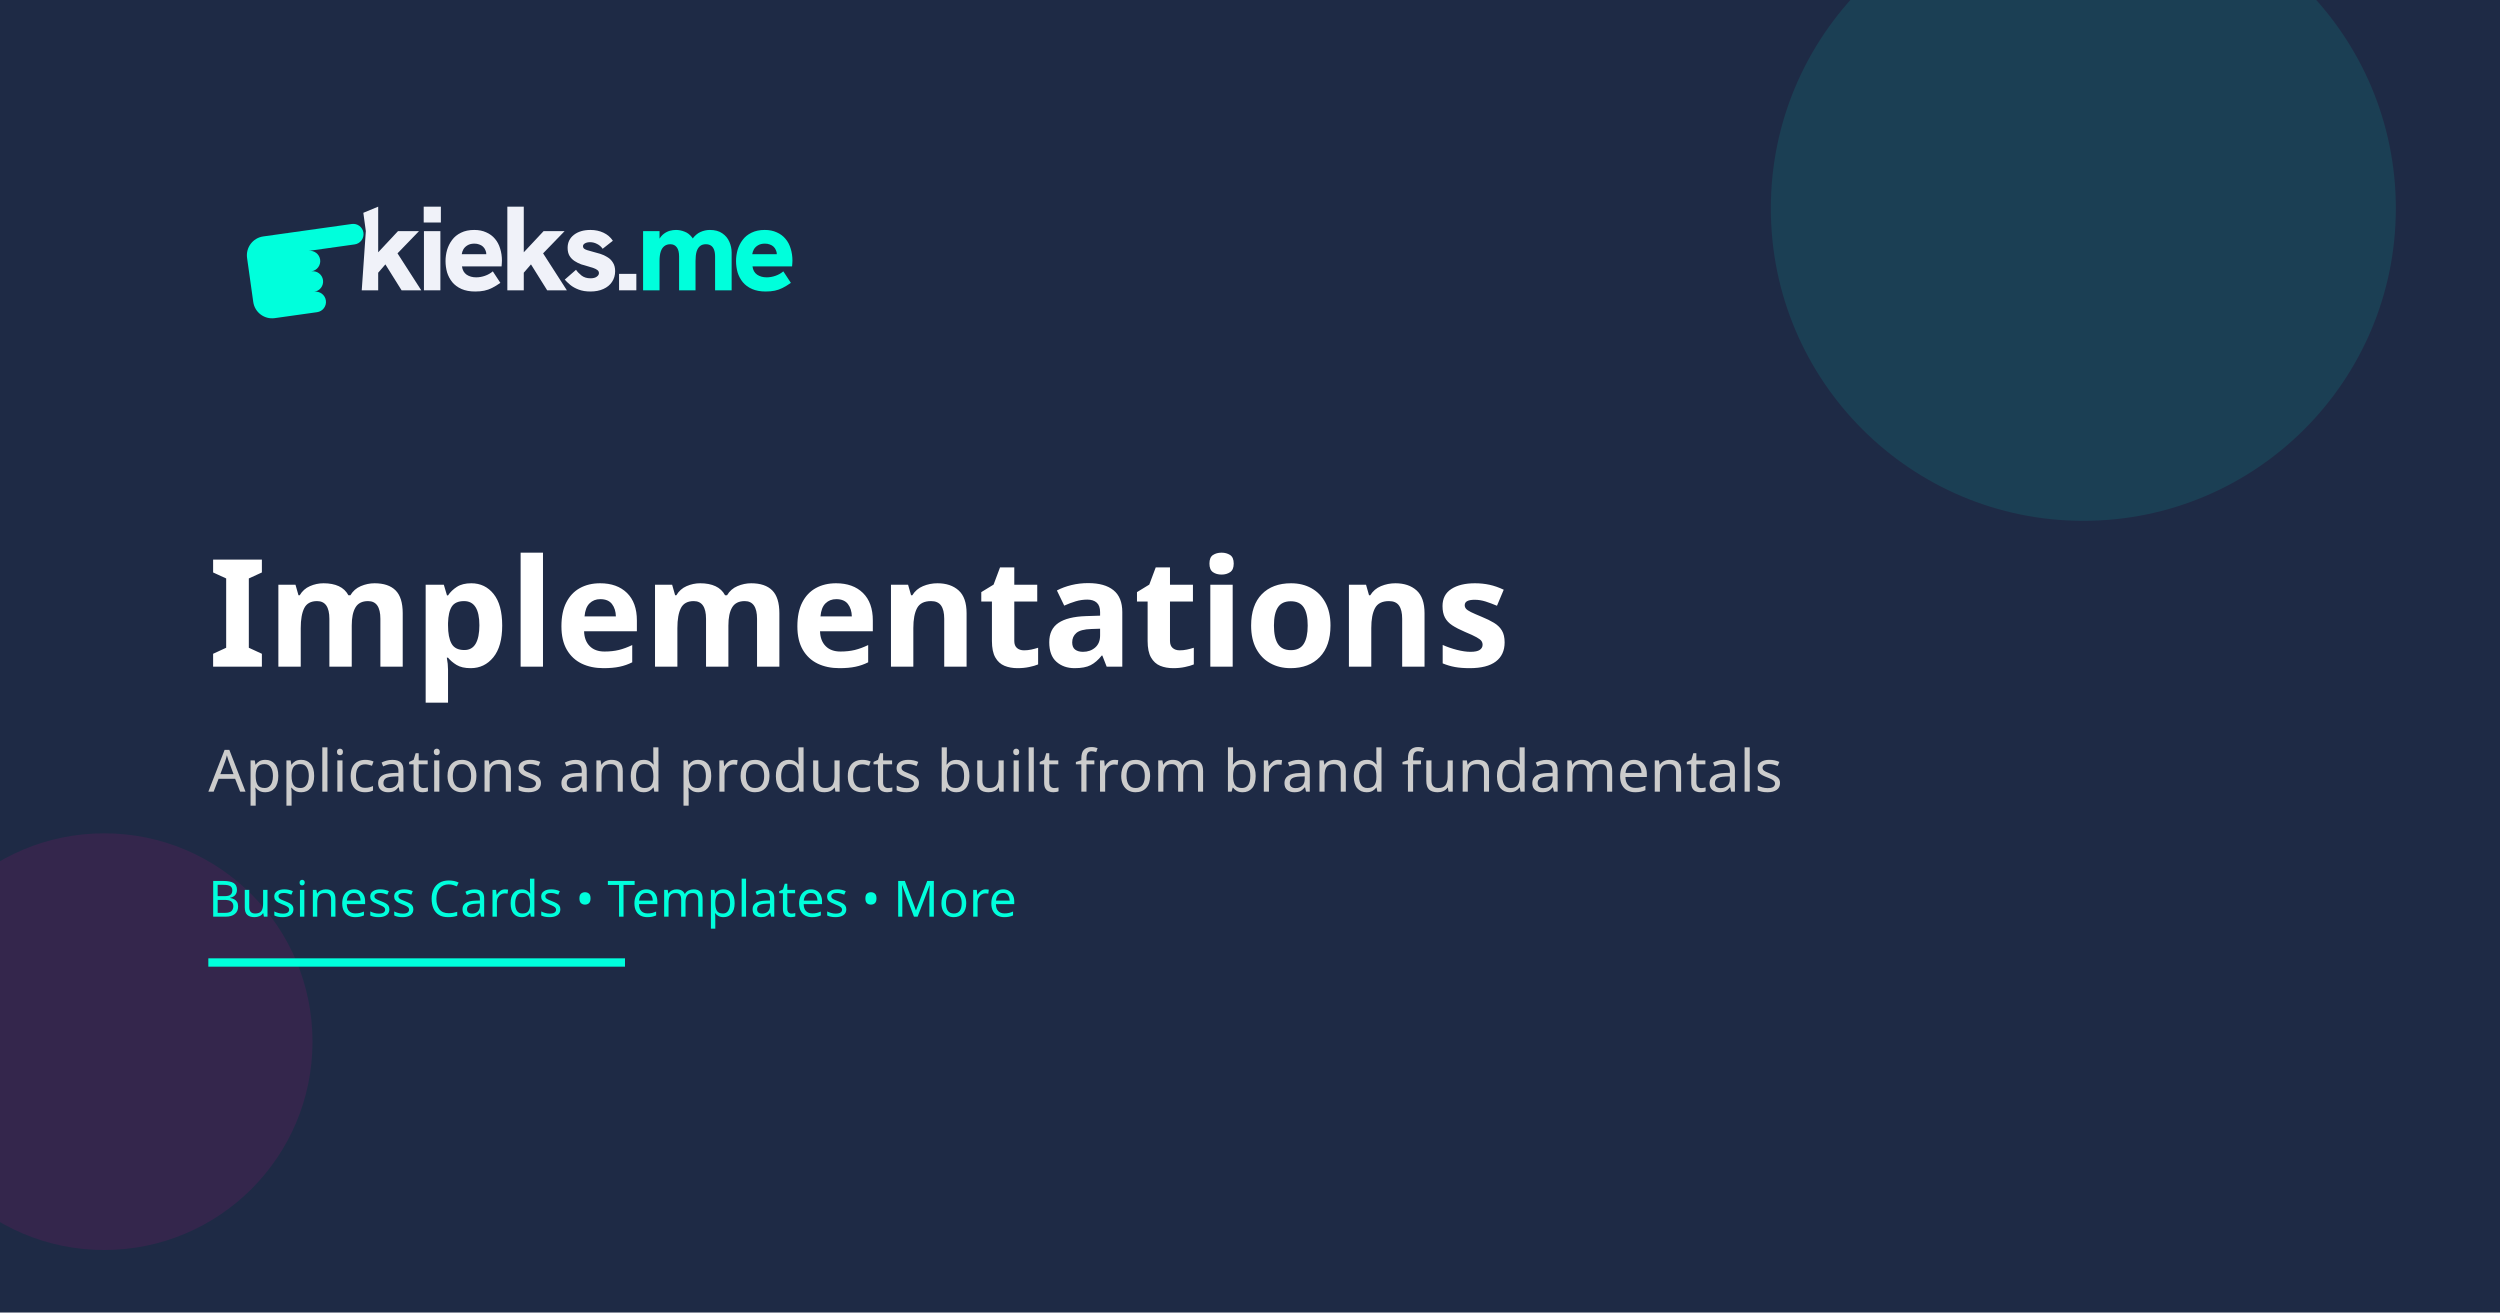
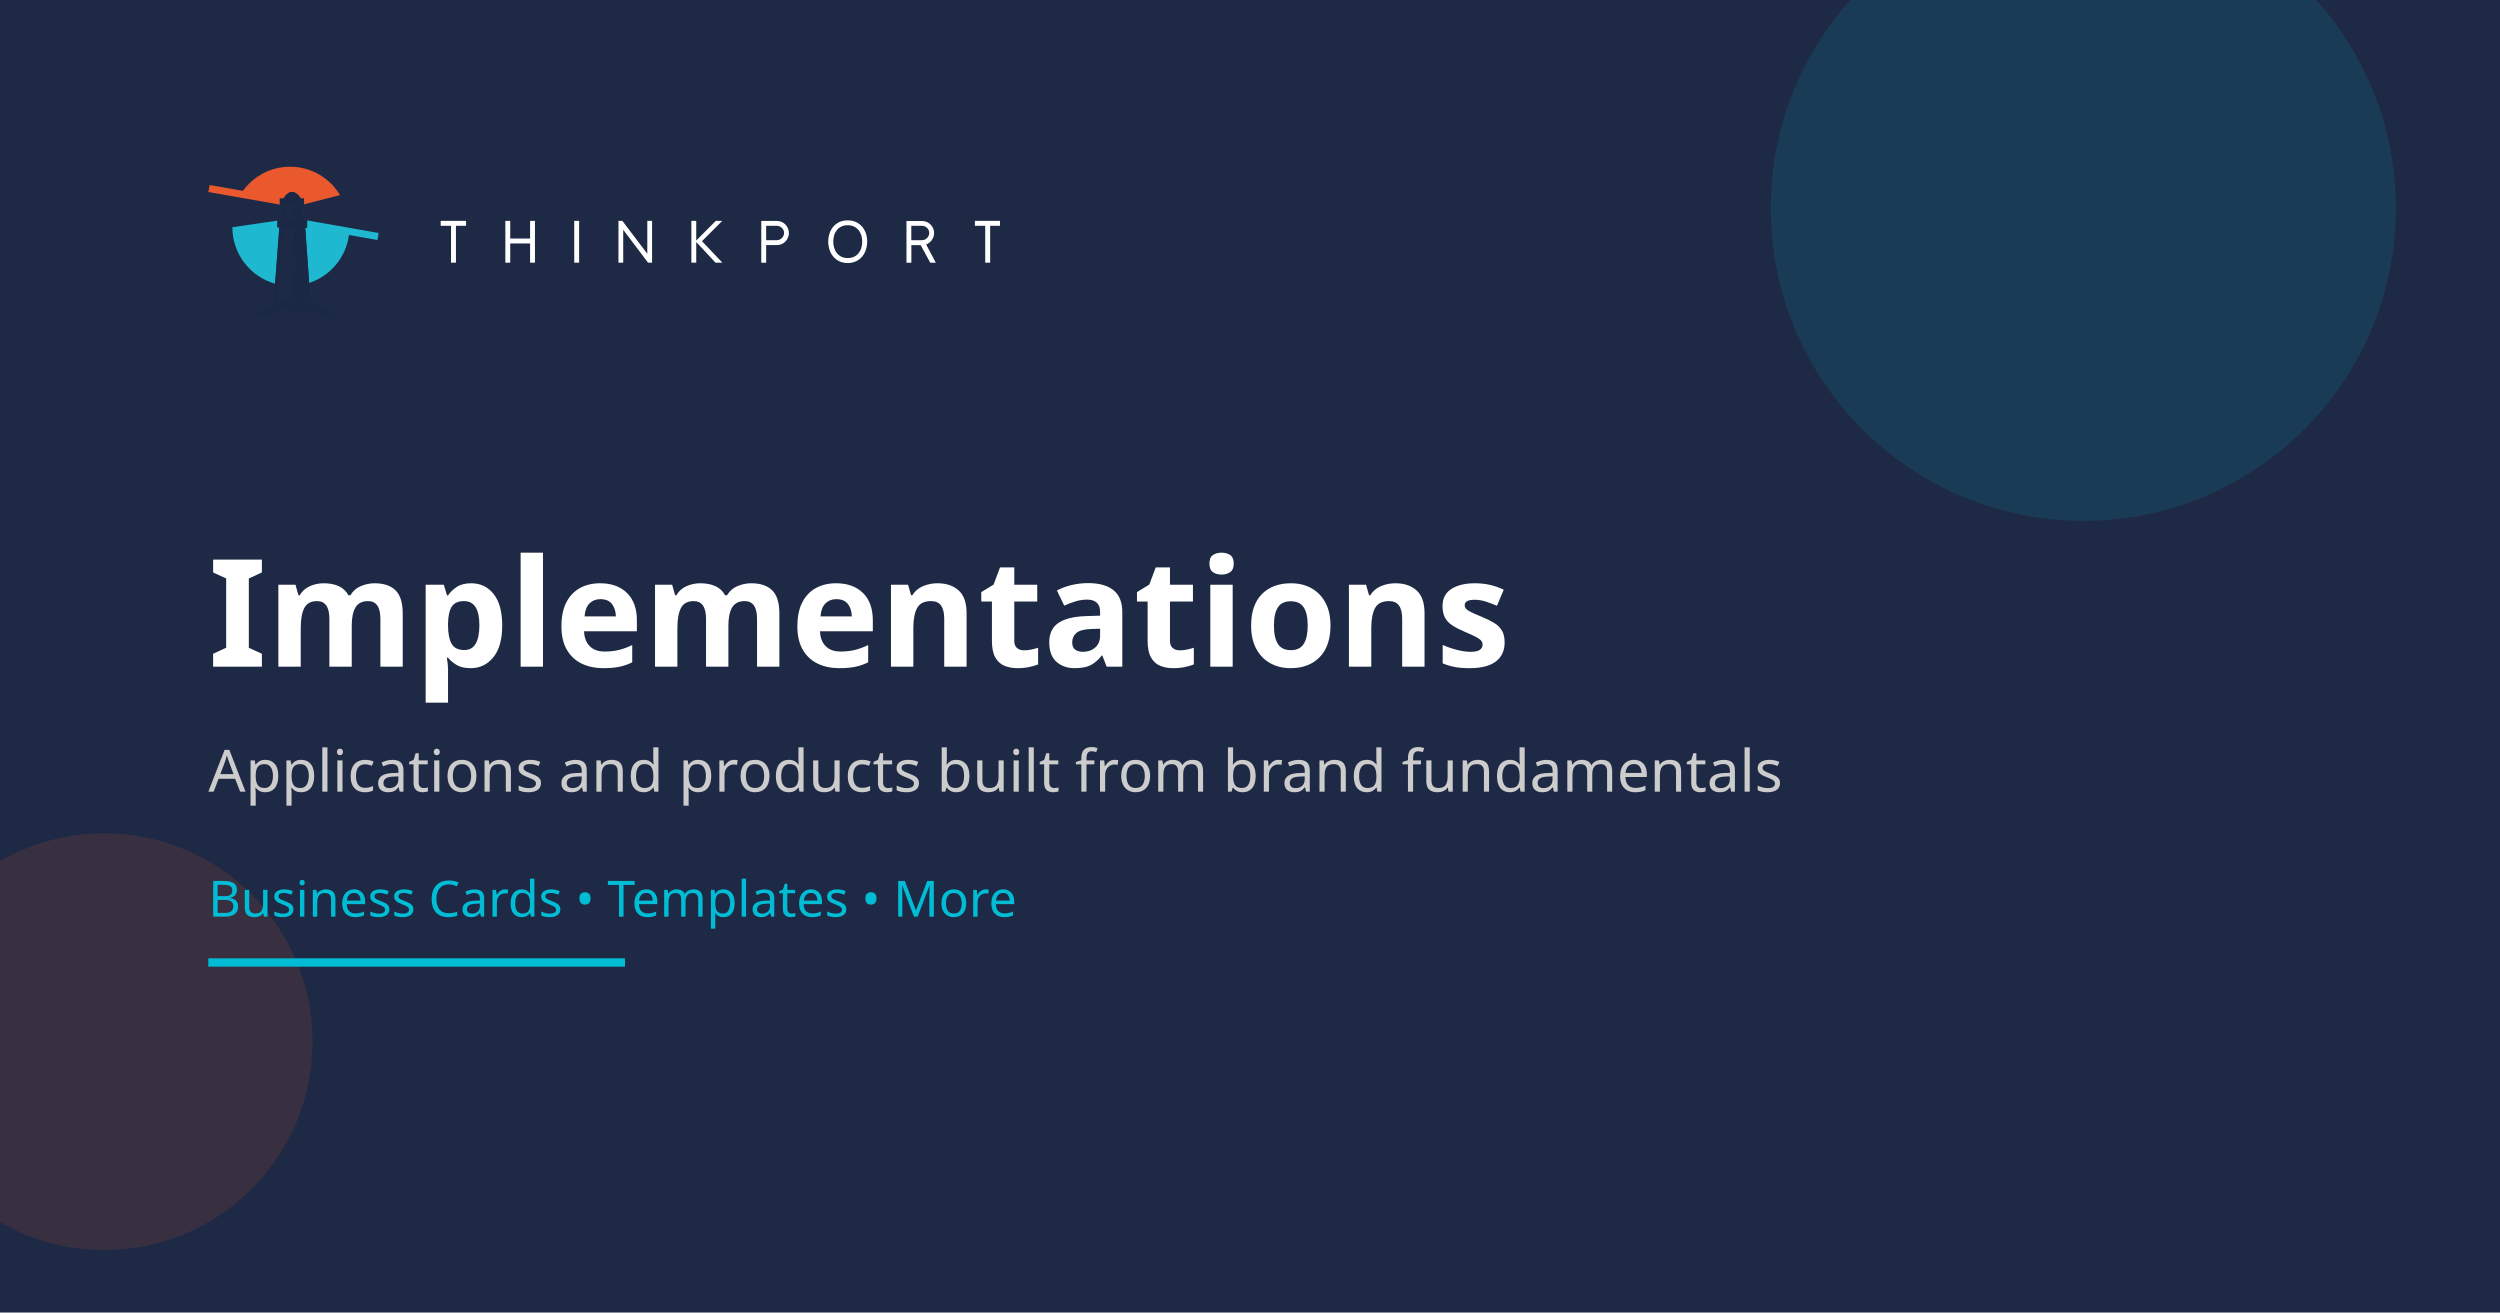
<svg xmlns="http://www.w3.org/2000/svg" width="1200" height="630" viewBox="0 0 1200 630" fill="none">
  <rect width="1200" height="630" fill="#1E2A45" />
-   <circle cx="1000" cy="100" r="150" fill="#00FFDC" opacity="0.1" />
-   <circle cx="50" cy="500" r="100" fill="#FF008F" opacity="0.1" />
+   <circle cx="1000" cy="100" r="150" fill="#00BCD4" opacity="0.12" />
+   <circle cx="50" cy="500" r="100" fill="#FF5722" opacity="0.12" />
  <g transform="translate(100, 80)">
-     <svg width="300" height="90" viewBox="0 0 500 150" fill="none">
-       <path d="M445.881 99.872C441.657 99.872 438.009 99.2 434.937 97.856C431.929 96.512 429.465 94.688 427.545 92.384C425.689 90.08 424.313 87.488 423.417 84.608C422.585 81.664 422.169 78.624 422.169 75.488C422.169 72.48 422.585 69.504 423.417 66.56C424.313 63.616 425.657 60.96 427.449 58.592C429.241 56.16 431.609 54.24 434.553 52.832C437.497 51.36 441.017 50.624 445.113 50.624C448.761 50.624 451.961 51.264 454.713 52.544C457.529 53.76 459.865 55.488 461.721 57.728C463.577 59.904 464.953 62.496 465.849 65.504C466.809 68.512 467.289 71.744 467.289 75.2C467.289 75.776 467.257 76.448 467.193 77.216C467.193 77.984 467.129 78.848 467.001 79.808H435.321C435.705 82.752 436.953 84.96 439.065 86.432C441.177 87.84 443.705 88.544 446.649 88.544C449.017 88.544 451.385 88.128 453.753 87.296C456.121 86.464 458.201 85.28 459.993 83.744L466.041 92.96C463.673 94.624 461.465 95.968 459.417 96.992C457.433 98.016 455.353 98.752 453.177 99.2C451.065 99.648 448.633 99.872 445.881 99.872ZM454.329 73.184C454.457 72.672 454.553 72.16 454.617 71.648C454.745 71.136 454.809 70.656 454.809 70.208C454.809 68.928 454.553 67.776 454.041 66.752C453.593 65.664 452.953 64.736 452.121 63.968C451.289 63.2 450.297 62.624 449.145 62.24C447.993 61.792 446.713 61.568 445.305 61.568C443.065 61.568 441.209 62.016 439.737 62.912C438.329 63.744 437.241 64.8 436.473 66.08C435.769 67.36 435.321 68.672 435.129 70.016H458.745L454.329 73.184Z" fill="#00FFDC" />
-       <path d="M347.802 98.912V51.584H360.954V63.968L358.074 66.656C358.522 63.392 359.29 60.704 360.378 58.592C361.53 56.48 362.874 54.848 364.41 53.696C365.946 52.544 367.546 51.744 369.21 51.296C370.874 50.848 372.506 50.624 374.106 50.624C376.41 50.624 378.682 51.072 380.922 51.968C383.226 52.8 385.242 54.336 386.97 56.576C388.698 58.816 389.914 61.984 390.618 66.08L382.65 69.344C383.61 64.48 385.082 60.704 387.066 58.016C389.05 55.264 391.258 53.344 393.69 52.256C396.186 51.168 398.682 50.624 401.178 50.624C405.274 50.624 408.602 51.52 411.162 53.312C413.722 55.04 415.61 57.312 416.826 60.128C418.042 62.88 418.65 65.76 418.65 68.768V98.912H405.402V71.936C405.402 69.696 405.114 67.84 404.538 66.368C403.962 64.896 403.13 63.808 402.042 63.104C400.954 62.4 399.61 62.048 398.01 62.048C396.154 62.048 394.618 62.528 393.402 63.488C392.186 64.448 391.258 65.92 390.618 67.904C390.042 69.888 389.754 72.416 389.754 75.488V98.912H376.602V71.84C376.602 68.576 375.994 66.144 374.778 64.544C373.562 62.88 371.834 62.048 369.594 62.048C367.674 62.048 366.074 62.56 364.794 63.584C363.514 64.544 362.554 66.016 361.914 68C361.274 69.92 360.954 72.416 360.954 75.488V98.912H347.802Z" fill="#00FFDC" />
-       <path d="M328.58 98.912V85.76H342.404V98.912H328.58Z" fill="#F0F2F9" />
-       <path d="M305.667 99.872C302.083 99.872 298.947 99.36 296.259 98.336C293.571 97.312 291.331 96.064 289.539 94.592C287.747 93.056 286.275 91.648 285.123 90.368L294.147 82.496C295.235 84.096 296.707 85.632 298.563 87.104C300.483 88.576 302.883 89.312 305.763 89.312C307.875 89.312 309.507 88.896 310.659 88.064C311.875 87.232 312.483 86.272 312.483 85.184C312.483 84.16 312.099 83.36 311.331 82.784C310.563 82.144 309.539 81.6 308.259 81.152C306.979 80.704 305.539 80.256 303.939 79.808C302.147 79.36 300.291 78.816 298.371 78.176C296.451 77.472 294.659 76.576 292.995 75.488C291.331 74.4 289.987 73.024 288.963 71.36C287.939 69.632 287.427 67.488 287.427 64.928C287.427 60.64 289.091 57.184 292.419 54.56C295.811 51.936 300.227 50.624 305.667 50.624C309.507 50.624 312.995 51.36 316.131 52.832C319.267 54.304 321.763 56.448 323.619 59.264L315.459 65.696C314.307 64.032 312.835 62.752 311.043 61.856C309.251 60.896 307.363 60.416 305.379 60.416C303.715 60.416 302.339 60.736 301.251 61.376C300.227 61.952 299.715 62.72 299.715 63.68C299.715 64.384 299.971 64.992 300.483 65.504C300.995 65.952 301.827 66.368 302.979 66.752C304.131 67.136 305.699 67.584 307.683 68.096C309.539 68.544 311.491 69.088 313.539 69.728C315.587 70.368 317.507 71.264 319.299 72.416C321.155 73.504 322.627 74.976 323.715 76.832C324.867 78.624 325.443 80.896 325.443 83.648C325.443 86.848 324.611 89.696 322.947 92.192C321.347 94.624 319.043 96.512 316.035 97.856C313.091 99.2 309.635 99.872 305.667 99.872Z" fill="#F0F2F9" />
-       <path d="M271.074 98.912L258.114 78.176L251.394 85.952V69.536L268.194 51.584H284.994L267.81 69.344L286.818 98.912H271.074ZM239.202 98.912V32H252.354V98.912H239.202Z" fill="#F0F2F9" />
-       <path d="M213.475 99.872C209.251 99.872 205.603 99.2 202.531 97.856C199.523 96.512 197.059 94.688 195.139 92.384C193.283 90.08 191.907 87.488 191.011 84.608C190.179 81.664 189.763 78.624 189.763 75.488C189.763 72.48 190.179 69.504 191.011 66.56C191.907 63.616 193.251 60.96 195.043 58.592C196.835 56.16 199.203 54.24 202.147 52.832C205.091 51.36 208.611 50.624 212.707 50.624C216.355 50.624 219.555 51.264 222.307 52.544C225.123 53.76 227.459 55.488 229.315 57.728C231.171 59.904 232.547 62.496 233.443 65.504C234.403 68.512 234.883 71.744 234.883 75.2C234.883 75.776 234.851 76.448 234.787 77.216C234.787 77.984 234.723 78.848 234.595 79.808H202.915C203.299 82.752 204.547 84.96 206.659 86.432C208.771 87.84 211.299 88.544 214.243 88.544C216.611 88.544 218.979 88.128 221.347 87.296C223.715 86.464 225.795 85.28 227.587 83.744L233.635 92.96C231.267 94.624 229.059 95.968 227.011 96.992C225.027 98.016 222.947 98.752 220.771 99.2C218.659 99.648 216.227 99.872 213.475 99.872ZM221.923 73.184C222.051 72.672 222.147 72.16 222.211 71.648C222.339 71.136 222.403 70.656 222.403 70.208C222.403 68.928 222.147 67.776 221.635 66.752C221.187 65.664 220.547 64.736 219.715 63.968C218.883 63.2 217.891 62.624 216.739 62.24C215.587 61.792 214.307 61.568 212.899 61.568C210.659 61.568 208.803 62.016 207.331 62.912C205.923 63.744 204.835 64.8 204.067 66.08C203.363 67.36 202.915 68.672 202.723 70.016H226.339L221.923 73.184Z" fill="#F0F2F9" />
-       <path d="M172.488 98.912V51.584H185.64V98.912H172.488ZM172.296 44.672V32H186.024V44.672H172.296Z" fill="#F0F2F9" />
-       <path d="M154.599 98.912L141.639 78.176L134.919 85.952V69.536L151.719 51.584H168.519L151.335 69.344L170.343 98.912H154.599ZM122.727 98.912L126 51.584L124 36.912L135.879 32V98.912H122.727Z" fill="#F0F2F9" />
-       <path d="M43.943 55.818C35.62 56.989 29.822 64.691 30.991 73.02L35.933 108.213C37.103 116.543 44.797 122.347 53.12 121.176L87.024 116.406C91.532 115.772 94.673 111.601 94.04 107.089C93.406 102.577 89.238 99.433 84.73 100.067C89.238 99.433 92.379 95.261 91.745 90.749C91.112 86.237 86.944 83.094 82.436 83.728C86.944 83.094 90.085 78.922 89.451 74.41C88.817 69.898 84.65 66.754 80.142 67.388L117.081 62.192C121.589 61.558 124.73 57.386 124.096 52.874C123.463 48.362 119.295 45.218 114.787 45.853L64.244 52.962C63.944 53.005 63.651 53.062 63.364 53.135C62.961 53.159 62.557 53.2 62.151 53.257L43.943 55.818Z" fill="#00FFDC" />
+     <svg width="380" height="72" viewBox="0 0 1479 280" fill="none">
+       <path fill="#FFFFFF" d="M820.1 162.6l-46.4-61.2-.2-.2h-7.3v78h8.9v-61.4l46.2 61.2.1.2h7.6v-78h-8.9zM683.6 101.2h9.1v78h-9.1zM601.1 134.1H564v-32.9h-9.1v78h9.1v-35.9h37.1v35.9h9.1v-78h-9.1zM434.1 110.4h19.3v68.8h9.2v-68.8h18.9v-9.2h-47.4zM960.1 101.2H948l-36.5 36.7v-36.7h-9.1v78h9.1v-38.6l35.9 38.5.1.1h12.8l-38.1-40.1zM1346.6 142.1c1.9-1.4 3.6-3 4.9-4.9 1.3-1.9 2.4-4 3.2-6.2.8-2.3 1.2-4.7 1.2-7.1 0-3.1-.6-6.1-1.8-8.8-1.2-2.7-2.8-5.1-4.8-7.1s-4.4-3.6-7.1-4.8c-2.7-1.2-5.7-1.8-8.7-1.8h-29.2v78h9.1v-32.9h17.4l18 32.9h10.3l-18-34.1c1.9-.9 3.8-1.9 5.5-3.2zm.2-18.3c0 1.8-.4 3.6-1.1 5.2-.7 1.6-1.7 3-2.9 4.2-1.2 1.2-2.6 2.2-4.2 2.9-1.6.7-3.4 1.1-5.2 1.1h-20.1v-26.8h20.1c1.8 0 3.6.4 5.2 1.1 1.6.7 3.1 1.7 4.3 2.9 1.2 1.2 2.2 2.6 2.9 4.2.6 1.7 1 3.4 1 5.2zM1432.1 101.2v9.2h19.3v68.8h9.2v-68.8h18.9v-9.2zM1221.7 112.3c-3-3.6-6.9-6.6-11.4-8.8-4.6-2.2-9.9-3.3-15.9-3.3s-11.3 1.1-15.8 3.3c-4.5 2.2-8.3 5.1-11.3 8.8-3 3.6-5.3 7.9-6.9 12.6-1.5 4.7-2.3 9.7-2.3 14.9 0 5.2.8 10.2 2.3 15 1.5 4.8 3.8 9.1 6.9 12.8 3 3.7 6.8 6.7 11.3 8.9 4.5 2.2 9.8 3.4 15.8 3.4s11.3-1.1 15.9-3.4c4.6-2.2 8.4-5.2 11.4-8.9s5.3-8 6.9-12.8c1.5-4.8 2.3-9.8 2.3-15 0-5.2-.8-10.2-2.3-14.9-1.6-4.7-3.9-9-6.9-12.6zm-.1 27.6c0 4.2-.6 8.2-1.7 11.9-1.1 3.7-2.9 7-5.1 9.8-2.3 2.8-5.1 5-8.5 6.6s-7.4 2.4-11.9 2.4c-4.4 0-8.4-.8-11.7-2.5-3.3-1.6-6.2-3.9-8.4-6.7-2.3-2.8-4-6.1-5.1-9.8-1.2-3.7-1.7-7.7-1.7-11.8s.6-8.1 1.7-11.8c1.1-3.7 2.9-7 5.1-9.7 2.3-2.8 5.1-5 8.4-6.6 3.3-1.6 7.3-2.4 11.7-2.4 4.5 0 8.5.8 11.9 2.5 3.4 1.6 6.2 3.9 8.5 6.6 2.3 2.8 4 6 5.1 9.7 1.1 3.7 1.7 7.7 1.7 11.8zM1078.1 107.9c-2-2-4.4-3.6-7.1-4.8-2.7-1.2-5.7-1.8-8.7-1.8H1033v78h9.1v-32.9h20.1c3.1 0 6-.6 8.7-1.7s5.1-2.8 7.1-4.8 3.6-4.4 4.8-7.1c1.2-2.7 1.8-5.7 1.8-8.8s-.6-6.1-1.8-8.8c-1.1-2.9-2.7-5.3-4.7-7.3zm-2.5 15.9c0 1.8-.4 3.6-1.1 5.2-.7 1.6-1.7 3-2.9 4.2-1.2 1.2-2.6 2.2-4.2 2.9-1.6.7-3.4 1.1-5.2 1.1h-20.1v-26.8h20.1c1.8 0 3.6.4 5.2 1.1 1.6.7 3.1 1.7 4.3 2.9 1.2 1.2 2.2 2.6 2.9 4.2.6 1.7 1 3.4 1 5.2z" />
+       <path fill="none" d="M158.9 71h-14.1l-2 29.6h16.1zM157.8 224.2c1.4-22.2 5.5-29.7 5.5-43.2 0-13.5-6.4-19.8-6.4-30.6 0-7.9 2.8-12.6 3.7-22.6.3-2.7-.3-7.4-1.7-13.9h-20.5l-9.9 139.8c7.2-2.8 16.7-5.5 28.6-7.1-.1-6.2.2-13.7.7-22.4z" />
+       <path fill="#1eb8d1" d="M130.9 220.1v-.4.4z" />
+       <path fill="#ea592d" d="M133.6 59.4h6.9c17.1-27.7 32.2 0 32.2 0h6.1v10.8L246 53c-19-31.8-53.7-53-93.3-53-36.2 0-68.3 17.8-88.1 45.1l-62.2-11L0 47.2l133.6 23.5V59.4z" />
+       <path fill="#1eb8d1" d="M184.6 100.3v13.4H181l7.4 103.4c39.3-12.9 68.8-47.5 74.3-89.6l53.2 9.4 2.3-13.1-133.6-23.5zM124.7 218.5l7.9-105.3H129v-12.5L44.9 113c0 50.2 33.7 92.6 79.8 105.5z" />
+       <path fill="#1a2846" d="M223.9 263.4c-.2-.9-3.4-1.9-5.2-1.9-8 .2-14.3-2-19.2-7.2-2.2-2.4-4.7-4.7-8.9-4.2l-9.7-136.4h3.6v-13.4h-8l-1.9-30.1h4.1V59.4h-6.1s-15.1-27.7-32.2 0h-6.9v11.3h4.8l-2.5 30H129v12.5h3.7l-10.8 143.6c-1.1.5-2.1 1-3 1.5-2.4 1.1-7.3 4.1-12.7 7.3-4.2 2.4-8.3 5.1-12.5 7.8-2.4 1.5-4.5 2.8-5.7 3.6l.3.9c24.5-.3 44.5-9.7 66.2-14.6-7.8 4.3-15.6 8.6-24.6 13.7 2.3-.3 3-.2 3.6-.4 16-4 32.5-6.7 49.1-6.1 10.1.3 19.9 2.7 29.7 4.9 9.9 2.2 19.8 3.3 29.9 4.5.3-.6.5-1.2.8-1.7-10.9-1.6-17.4-6.3-19.1-14.8zM144.8 71h14.1v29.5h-16.1l2-29.5zm13 153.2c-.6 8.7-.8 16.1-.7 22.5-11.9 1.6-21.4 4.3-28.6 7.1l9.9-139.8h20.5c1.4 6.5 1.9 11.2 1.7 13.9-.9 10-3.7 14.7-3.7 22.6 0 10.8 6.4 17.1 6.4 30.6s-4 20.9-5.5 43.1z" />
    </svg>
  </g>
  <text x="100" y="320" font-family="'Hanken Grotesk', sans-serif" font-size="72" font-weight="700" fill="#FFFFFF">
    Implementations
  </text>
  <text x="100" y="380" font-family="'Source Sans 3', sans-serif" font-size="28" font-weight="400" fill="#CCCCCC">
    Applications and products built from brand fundamentals
  </text>
-   <text x="100" y="440" font-family="'Source Sans 3', sans-serif" font-size="24" font-weight="400" fill="#00FFDC">
+   <text x="100" y="440" font-family="'Source Sans 3', sans-serif" font-size="24" font-weight="400" fill="#00BCD4">
    Business Cards • Templates • More
  </text>
-   <rect x="100" y="460" width="200" height="4" fill="#00FFDC" />
+   <rect x="100" y="460" width="200" height="4" fill="#00BCD4" />
</svg>
